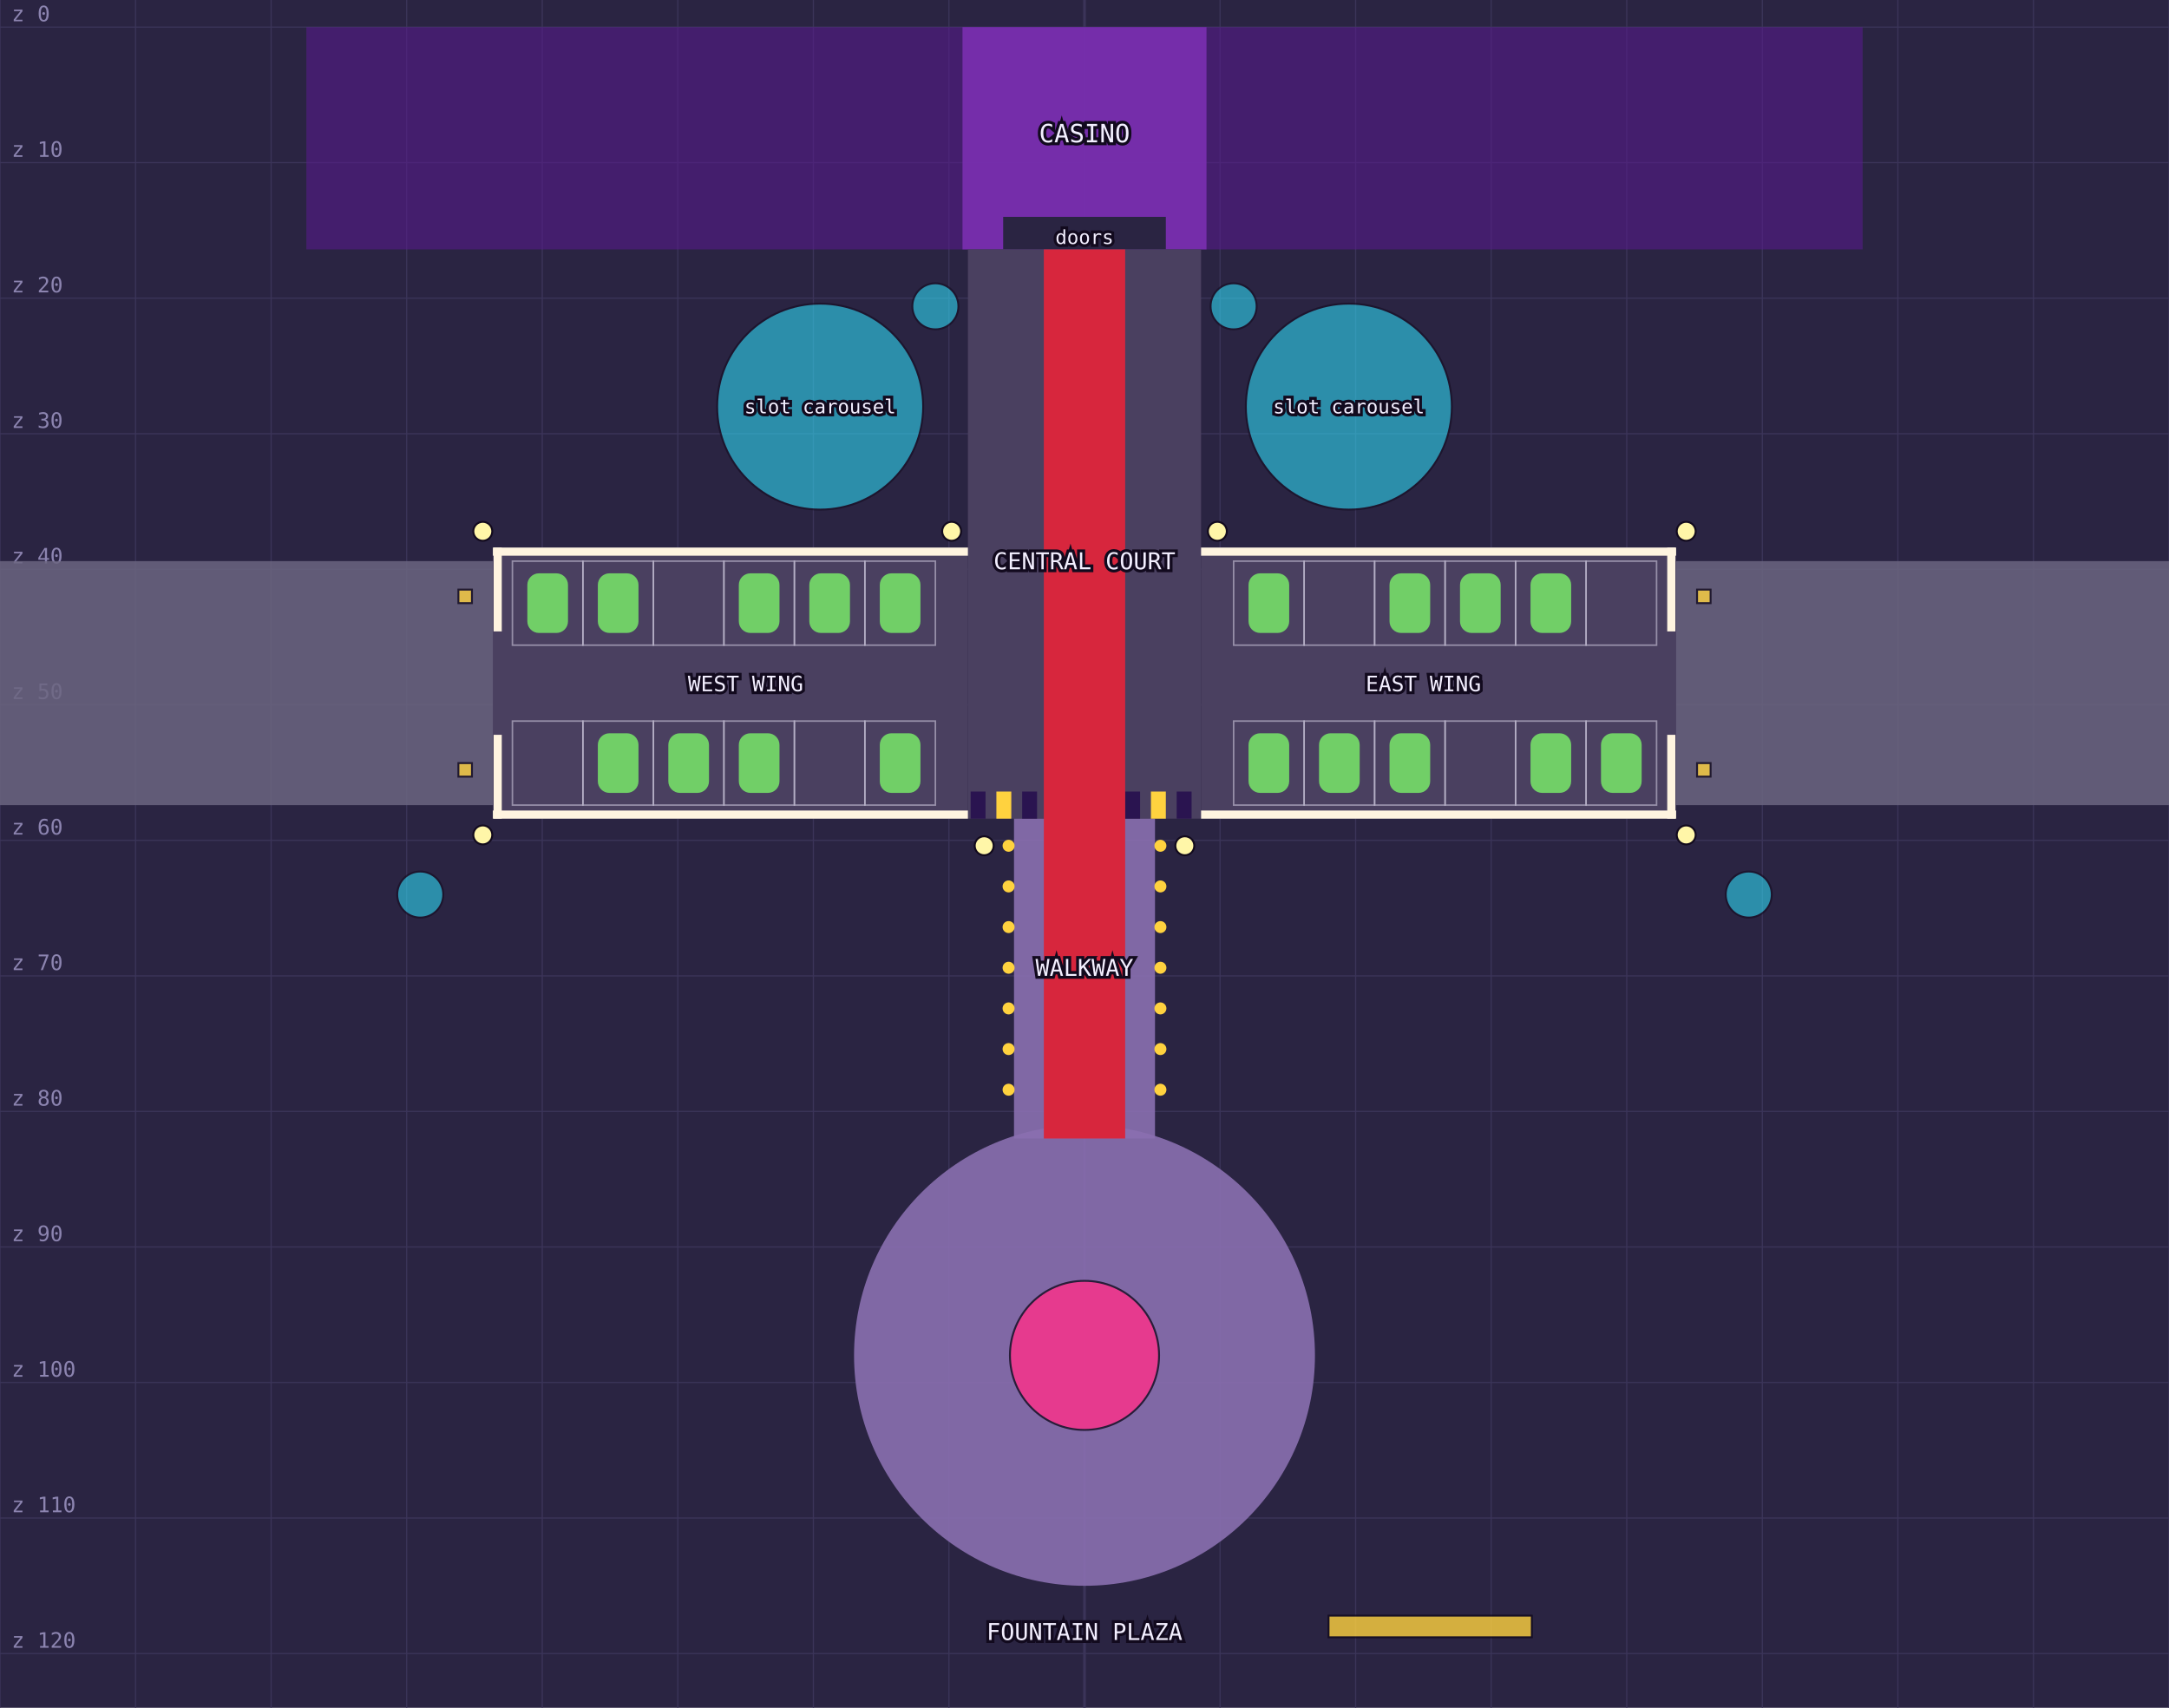
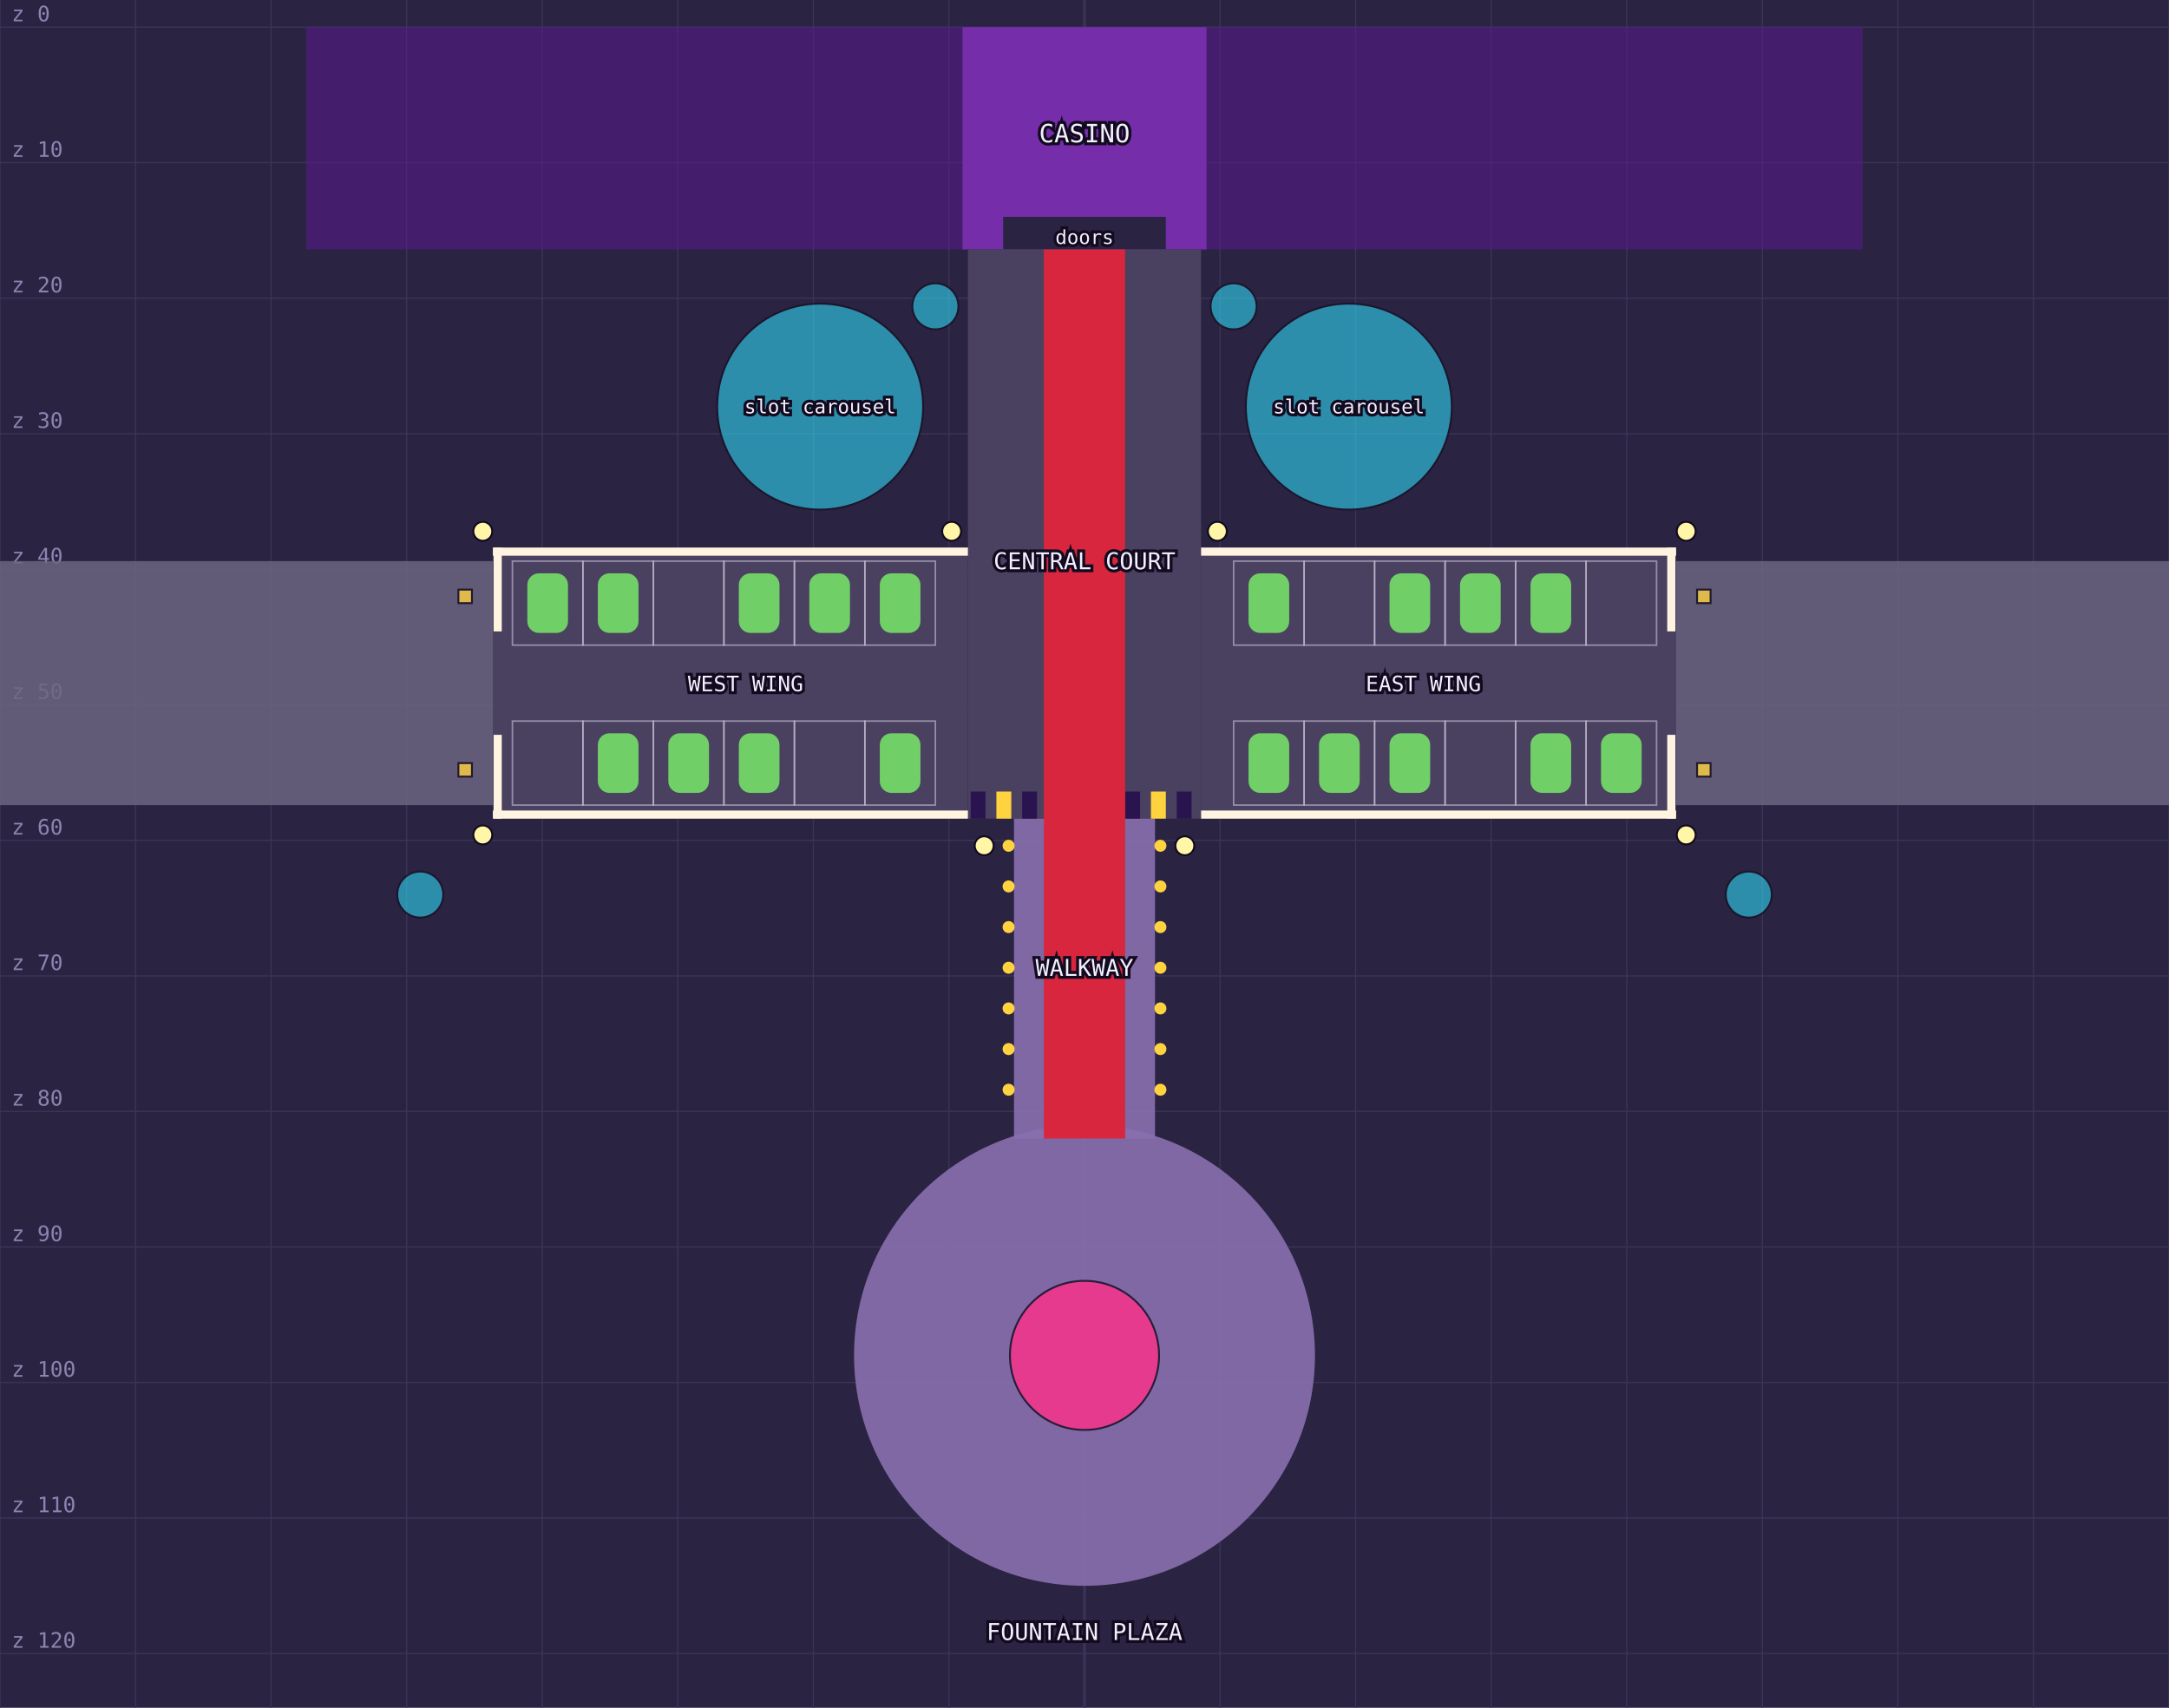
<svg xmlns="http://www.w3.org/2000/svg" viewBox="0 0 1120 882" font-family="ui-monospace,Menlo,monospace">
  <rect width="100%" height="100%" fill="#2a2442" />
  <line x1="0.0" y1="0" x2="0.0" y2="882" stroke="#3b3459" stroke-width="0.6" />
  <line x1="70.0" y1="0" x2="70.0" y2="882" stroke="#3b3459" stroke-width="0.6" />
  <line x1="140.0" y1="0" x2="140.0" y2="882" stroke="#3b3459" stroke-width="0.6" />
  <line x1="210.0" y1="0" x2="210.0" y2="882" stroke="#3b3459" stroke-width="0.6" />
  <line x1="280.0" y1="0" x2="280.0" y2="882" stroke="#3b3459" stroke-width="0.6" />
  <line x1="350.0" y1="0" x2="350.0" y2="882" stroke="#3b3459" stroke-width="0.6" />
  <line x1="420.0" y1="0" x2="420.0" y2="882" stroke="#3b3459" stroke-width="0.6" />
  <line x1="490.0" y1="0" x2="490.0" y2="882" stroke="#3b3459" stroke-width="0.6" />
  <line x1="560.0" y1="0" x2="560.0" y2="882" stroke="#3b3459" stroke-width="1.4" />
  <line x1="630.0" y1="0" x2="630.0" y2="882" stroke="#3b3459" stroke-width="0.6" />
  <line x1="700.0" y1="0" x2="700.0" y2="882" stroke="#3b3459" stroke-width="0.6" />
  <line x1="770.0" y1="0" x2="770.0" y2="882" stroke="#3b3459" stroke-width="0.6" />
  <line x1="840.0" y1="0" x2="840.0" y2="882" stroke="#3b3459" stroke-width="0.6" />
  <line x1="910.0" y1="0" x2="910.0" y2="882" stroke="#3b3459" stroke-width="0.6" />
  <line x1="980.0" y1="0" x2="980.0" y2="882" stroke="#3b3459" stroke-width="0.6" />
  <line x1="1050.0" y1="0" x2="1050.0" y2="882" stroke="#3b3459" stroke-width="0.6" />
  <line x1="1120.0" y1="0" x2="1120.0" y2="882" stroke="#3b3459" stroke-width="0.6" />
  <line x1="0" y1="14.0" x2="1120" y2="14.0" stroke="#3b3459" stroke-width="0.6" />
  <text x="6" y="11.0" fill="#8c84b0" font-size="11">z 0</text>
  <line x1="0" y1="84.0" x2="1120" y2="84.0" stroke="#3b3459" stroke-width="0.6" />
  <text x="6" y="81.0" fill="#8c84b0" font-size="11">z 10</text>
  <line x1="0" y1="154.0" x2="1120" y2="154.0" stroke="#3b3459" stroke-width="0.6" />
  <text x="6" y="151.0" fill="#8c84b0" font-size="11">z 20</text>
  <line x1="0" y1="224.0" x2="1120" y2="224.0" stroke="#3b3459" stroke-width="0.6" />
  <text x="6" y="221.0" fill="#8c84b0" font-size="11">z 30</text>
  <line x1="0" y1="294.0" x2="1120" y2="294.0" stroke="#3b3459" stroke-width="0.6" />
  <text x="6" y="291.0" fill="#8c84b0" font-size="11">z 40</text>
  <line x1="0" y1="364.0" x2="1120" y2="364.0" stroke="#3b3459" stroke-width="0.6" />
  <text x="6" y="361.0" fill="#8c84b0" font-size="11">z 50</text>
  <line x1="0" y1="434.0" x2="1120" y2="434.0" stroke="#3b3459" stroke-width="0.6" />
  <text x="6" y="431.0" fill="#8c84b0" font-size="11">z 60</text>
  <line x1="0" y1="504.0" x2="1120" y2="504.0" stroke="#3b3459" stroke-width="0.6" />
  <text x="6" y="501.0" fill="#8c84b0" font-size="11">z 70</text>
  <line x1="0" y1="574.0" x2="1120" y2="574.0" stroke="#3b3459" stroke-width="0.6" />
  <text x="6" y="571.0" fill="#8c84b0" font-size="11">z 80</text>
  <line x1="0" y1="644.0" x2="1120" y2="644.0" stroke="#3b3459" stroke-width="0.6" />
  <text x="6" y="641.0" fill="#8c84b0" font-size="11">z 90</text>
  <line x1="0" y1="714.0" x2="1120" y2="714.0" stroke="#3b3459" stroke-width="0.6" />
  <text x="6" y="711.0" fill="#8c84b0" font-size="11">z 100</text>
  <line x1="0" y1="784.0" x2="1120" y2="784.0" stroke="#3b3459" stroke-width="0.6" />
  <text x="6" y="781.0" fill="#8c84b0" font-size="11">z 110</text>
  <line x1="0" y1="854.0" x2="1120" y2="854.0" stroke="#3b3459" stroke-width="0.6" />
  <text x="6" y="851.0" fill="#8c84b0" font-size="11">z 120</text>
  <rect x="158.2" y="0.0" width="803.6" height="14.0" fill="none" />
  <rect x="158.2" y="14.0" width="803.6" height="114.8" fill="#5a1a8f" opacity="0.55" />
  <rect x="497.0" y="14.0" width="126.0" height="114.8" fill="#7a2fb0" opacity="0.9" />
  <rect x="518.0" y="112.0" width="84.0" height="16.8" fill="#2a2442" />
  <rect x="-420.0" y="289.8" width="705.0" height="126.0" fill="#6b6580" opacity="0.85" />
  <rect x="835.0" y="289.8" width="705.0" height="126.0" fill="#6b6580" opacity="0.85" />
  <polygon points="499.8,128.8 620.2,128.8 620.2,422.8 499.8,422.8" fill="#4a4060" />
  <rect x="254.5" y="282.8" width="245.3" height="140.0" fill="#4a4060" />
  <rect x="620.2" y="282.8" width="245.3" height="140.0" fill="#4a4060" />
  <rect x="523.6" y="422.8" width="72.8" height="165.2" fill="#8a6fb0" opacity="0.9" />
  <circle cx="560.0" cy="700.0" r="119.0" fill="#8a6fb0" opacity="0.9" />
  <rect x="501.2" y="408.8" width="7.7" height="14.0" fill="#2a1450" />
  <rect x="514.5" y="408.8" width="7.7" height="14.0" fill="#ffd23f" />
  <rect x="527.8" y="408.8" width="7.7" height="14.0" fill="#2a1450" />
  <rect x="541.1" y="408.8" width="7.7" height="14.0" fill="#ffd23f" />
  <rect x="554.4" y="408.8" width="7.7" height="14.0" fill="#2a1450" />
  <rect x="567.7" y="408.8" width="7.7" height="14.0" fill="#ffd23f" />
  <rect x="581.0" y="408.8" width="7.7" height="14.0" fill="#2a1450" />
  <rect x="594.3" y="408.8" width="7.7" height="14.0" fill="#ffd23f" />
  <rect x="607.6" y="408.8" width="7.7" height="14.0" fill="#2a1450" />
  <rect x="539.0" y="128.8" width="42.0" height="459.2" fill="#d7263d" />
  <rect x="446.6" y="289.8" width="36.4" height="43.4" fill="none" stroke="#c9c3d9" stroke-width="0.8" opacity="0.6" />
  <rect x="454.3" y="296.1" width="21.0" height="30.8" fill="#7dff6a" opacity="0.75" rx="6" />
  <rect x="410.2" y="289.8" width="36.4" height="43.4" fill="none" stroke="#c9c3d9" stroke-width="0.8" opacity="0.6" />
  <rect x="417.9" y="296.1" width="21.0" height="30.8" fill="#7dff6a" opacity="0.75" rx="6" />
  <rect x="373.8" y="289.8" width="36.4" height="43.4" fill="none" stroke="#c9c3d9" stroke-width="0.8" opacity="0.6" />
  <rect x="381.5" y="296.1" width="21.0" height="30.8" fill="#7dff6a" opacity="0.75" rx="6" />
  <rect x="337.4" y="289.8" width="36.4" height="43.4" fill="none" stroke="#c9c3d9" stroke-width="0.8" opacity="0.6" />
  <rect x="301.0" y="289.8" width="36.4" height="43.4" fill="none" stroke="#c9c3d9" stroke-width="0.8" opacity="0.6" />
  <rect x="308.7" y="296.1" width="21.0" height="30.8" fill="#7dff6a" opacity="0.75" rx="6" />
  <rect x="264.6" y="289.8" width="36.4" height="43.4" fill="none" stroke="#c9c3d9" stroke-width="0.8" opacity="0.6" />
  <rect x="272.3" y="296.1" width="21.0" height="30.8" fill="#7dff6a" opacity="0.75" rx="6" />
  <rect x="446.6" y="372.4" width="36.4" height="43.4" fill="none" stroke="#c9c3d9" stroke-width="0.8" opacity="0.6" />
  <rect x="454.3" y="378.7" width="21.0" height="30.8" fill="#7dff6a" opacity="0.75" rx="6" />
  <rect x="410.2" y="372.4" width="36.4" height="43.4" fill="none" stroke="#c9c3d9" stroke-width="0.8" opacity="0.6" />
  <rect x="373.8" y="372.4" width="36.4" height="43.4" fill="none" stroke="#c9c3d9" stroke-width="0.8" opacity="0.6" />
  <rect x="381.5" y="378.7" width="21.0" height="30.8" fill="#7dff6a" opacity="0.75" rx="6" />
  <rect x="337.4" y="372.4" width="36.4" height="43.4" fill="none" stroke="#c9c3d9" stroke-width="0.8" opacity="0.6" />
  <rect x="345.1" y="378.7" width="21.0" height="30.8" fill="#7dff6a" opacity="0.75" rx="6" />
  <rect x="301.0" y="372.4" width="36.4" height="43.4" fill="none" stroke="#c9c3d9" stroke-width="0.8" opacity="0.6" />
  <rect x="308.7" y="378.7" width="21.0" height="30.8" fill="#7dff6a" opacity="0.75" rx="6" />
  <rect x="264.6" y="372.4" width="36.4" height="43.4" fill="none" stroke="#c9c3d9" stroke-width="0.8" opacity="0.6" />
  <rect x="637.0" y="289.8" width="36.4" height="43.4" fill="none" stroke="#c9c3d9" stroke-width="0.8" opacity="0.6" />
  <rect x="644.7" y="296.1" width="21.0" height="30.8" fill="#7dff6a" opacity="0.75" rx="6" />
  <rect x="673.4" y="289.8" width="36.4" height="43.4" fill="none" stroke="#c9c3d9" stroke-width="0.8" opacity="0.6" />
  <rect x="709.8" y="289.8" width="36.4" height="43.4" fill="none" stroke="#c9c3d9" stroke-width="0.8" opacity="0.6" />
  <rect x="717.5" y="296.1" width="21.0" height="30.8" fill="#7dff6a" opacity="0.75" rx="6" />
  <rect x="746.2" y="289.8" width="36.4" height="43.4" fill="none" stroke="#c9c3d9" stroke-width="0.8" opacity="0.6" />
  <rect x="753.9" y="296.1" width="21.0" height="30.8" fill="#7dff6a" opacity="0.75" rx="6" />
  <rect x="782.6" y="289.8" width="36.4" height="43.4" fill="none" stroke="#c9c3d9" stroke-width="0.8" opacity="0.6" />
  <rect x="790.3" y="296.1" width="21.0" height="30.8" fill="#7dff6a" opacity="0.75" rx="6" />
  <rect x="819.0" y="289.8" width="36.4" height="43.4" fill="none" stroke="#c9c3d9" stroke-width="0.8" opacity="0.6" />
  <rect x="637.0" y="372.4" width="36.4" height="43.4" fill="none" stroke="#c9c3d9" stroke-width="0.8" opacity="0.6" />
  <rect x="644.7" y="378.7" width="21.0" height="30.8" fill="#7dff6a" opacity="0.75" rx="6" />
  <rect x="673.4" y="372.4" width="36.4" height="43.4" fill="none" stroke="#c9c3d9" stroke-width="0.8" opacity="0.6" />
  <rect x="681.1" y="378.7" width="21.0" height="30.8" fill="#7dff6a" opacity="0.75" rx="6" />
  <rect x="709.8" y="372.4" width="36.4" height="43.4" fill="none" stroke="#c9c3d9" stroke-width="0.8" opacity="0.6" />
  <rect x="717.5" y="378.7" width="21.0" height="30.8" fill="#7dff6a" opacity="0.75" rx="6" />
  <rect x="746.2" y="372.4" width="36.4" height="43.4" fill="none" stroke="#c9c3d9" stroke-width="0.8" opacity="0.6" />
  <rect x="782.6" y="372.4" width="36.4" height="43.4" fill="none" stroke="#c9c3d9" stroke-width="0.8" opacity="0.6" />
  <rect x="790.3" y="378.7" width="21.0" height="30.8" fill="#7dff6a" opacity="0.75" rx="6" />
  <rect x="819.0" y="372.4" width="36.4" height="43.4" fill="none" stroke="#c9c3d9" stroke-width="0.8" opacity="0.6" />
  <rect x="826.7" y="378.7" width="21.0" height="30.8" fill="#7dff6a" opacity="0.75" rx="6" />
  <rect x="254.5" y="282.8" width="245.3" height="4.2" fill="#fff4e0" />
  <rect x="254.5" y="418.6" width="245.3" height="4.2" fill="#fff4e0" />
  <rect x="254.9" y="282.8" width="4.2" height="43.3" fill="#fff4e0" />
  <rect x="254.9" y="379.5" width="4.2" height="43.3" fill="#fff4e0" />
  <rect x="620.2" y="282.8" width="245.3" height="4.2" fill="#fff4e0" />
  <rect x="620.2" y="418.6" width="245.3" height="4.2" fill="#fff4e0" />
  <rect x="860.9" y="282.8" width="4.2" height="43.3" fill="#fff4e0" />
  <rect x="860.9" y="379.5" width="4.2" height="43.3" fill="#fff4e0" />
  <circle cx="520.8" cy="436.8" r="3.1" fill="#ffd23f" />
  <circle cx="520.8" cy="457.8" r="3.1" fill="#ffd23f" />
  <circle cx="520.8" cy="478.8" r="3.1" fill="#ffd23f" />
  <circle cx="520.8" cy="499.8" r="3.1" fill="#ffd23f" />
  <circle cx="520.8" cy="520.8" r="3.1" fill="#ffd23f" />
  <circle cx="520.8" cy="541.8" r="3.1" fill="#ffd23f" />
  <circle cx="520.8" cy="562.8" r="3.1" fill="#ffd23f" />
  <circle cx="599.2" cy="436.8" r="3.1" fill="#ffd23f" />
  <circle cx="599.2" cy="457.8" r="3.1" fill="#ffd23f" />
  <circle cx="599.2" cy="478.8" r="3.1" fill="#ffd23f" />
  <circle cx="599.2" cy="499.8" r="3.1" fill="#ffd23f" />
  <circle cx="599.2" cy="520.8" r="3.1" fill="#ffd23f" />
  <circle cx="599.2" cy="541.8" r="3.1" fill="#ffd23f" />
  <circle cx="599.2" cy="562.8" r="3.1" fill="#ffd23f" />
  <rect x="236.7" y="304.5" width="7.0" height="7.0" fill="#ffd23f" opacity="0.8" stroke="#120a1e" stroke-width="1" />
  <rect x="236.7" y="394.1" width="7.0" height="7.0" fill="#ffd23f" opacity="0.8" stroke="#120a1e" stroke-width="1" />
  <circle cx="423.5" cy="210.0" r="53.2" fill="#2ee6ff" opacity="0.55" stroke="#120a1e" stroke-width="1" />
  <circle cx="483.0" cy="158.2" r="11.9" fill="#2ee6ff" opacity="0.55" stroke="#120a1e" stroke-width="1" />
  <circle cx="217.0" cy="462.0" r="11.9" fill="#2ee6ff" opacity="0.55" stroke="#120a1e" stroke-width="1" />
  <rect x="876.3" y="304.5" width="7.0" height="7.0" fill="#ffd23f" opacity="0.8" stroke="#120a1e" stroke-width="1" />
  <rect x="876.3" y="394.1" width="7.0" height="7.0" fill="#ffd23f" opacity="0.8" stroke="#120a1e" stroke-width="1" />
  <circle cx="696.5" cy="210.0" r="53.2" fill="#2ee6ff" opacity="0.55" stroke="#120a1e" stroke-width="1" />
  <circle cx="637.0" cy="158.2" r="11.9" fill="#2ee6ff" opacity="0.55" stroke="#120a1e" stroke-width="1" />
  <circle cx="903.0" cy="462.0" r="11.9" fill="#2ee6ff" opacity="0.55" stroke="#120a1e" stroke-width="1" />
  <circle cx="560.0" cy="700.0" r="38.5" fill="#ff2e88" opacity="0.8" stroke="#120a1e" stroke-width="1" />
-   <rect x="686.0" y="834.4" width="105.0" height="11.2" fill="#ffd23f" opacity="0.8" stroke="#120a1e" stroke-width="1" />
  <circle cx="491.4" cy="274.4" r="4.9" fill="#fff6a8" stroke="#120a1e" stroke-width="1" />
  <circle cx="249.3" cy="274.4" r="4.9" fill="#fff6a8" stroke="#120a1e" stroke-width="1" />
  <circle cx="249.3" cy="431.2" r="4.9" fill="#fff6a8" stroke="#120a1e" stroke-width="1" />
  <circle cx="508.2" cy="436.8" r="4.9" fill="#fff6a8" stroke="#120a1e" stroke-width="1" />
  <circle cx="628.6" cy="274.4" r="4.9" fill="#fff6a8" stroke="#120a1e" stroke-width="1" />
  <circle cx="870.7" cy="274.4" r="4.9" fill="#fff6a8" stroke="#120a1e" stroke-width="1" />
  <circle cx="870.7" cy="431.2" r="4.9" fill="#fff6a8" stroke="#120a1e" stroke-width="1" />
  <circle cx="611.8" cy="436.8" r="4.9" fill="#fff6a8" stroke="#120a1e" stroke-width="1" />
  <text x="560.0" y="73.5" fill="#f3efff" font-size="13" text-anchor="middle" paint-order="stroke" stroke="#120a1e" stroke-width="3">CASINO</text>
  <text x="560.0" y="126.0" fill="#f3efff" font-size="10" text-anchor="middle" paint-order="stroke" stroke="#120a1e" stroke-width="3">doors</text>
  <text x="560.0" y="847.0" fill="#f3efff" font-size="12" text-anchor="middle" paint-order="stroke" stroke="#120a1e" stroke-width="3">FOUNTAIN PLAZA</text>
  <text x="423.5" y="213.5" fill="#f3efff" font-size="10" text-anchor="middle" paint-order="stroke" stroke="#120a1e" stroke-width="3">slot carousel</text>
  <text x="696.5" y="213.5" fill="#f3efff" font-size="10" text-anchor="middle" paint-order="stroke" stroke="#120a1e" stroke-width="3">slot carousel</text>
  <text x="560.0" y="294.0" fill="#f3efff" font-size="12" text-anchor="middle" paint-order="stroke" stroke="#120a1e" stroke-width="3">CENTRAL COURT</text>
  <text x="560.0" y="504.0" fill="#f3efff" font-size="12" text-anchor="middle" paint-order="stroke" stroke="#120a1e" stroke-width="3">WALKWAY</text>
  <text x="385.0" y="357.0" fill="#f3efff" font-size="11" text-anchor="middle" paint-order="stroke" stroke="#120a1e" stroke-width="3">WEST WING</text>
  <text x="735.0" y="357.0" fill="#f3efff" font-size="11" text-anchor="middle" paint-order="stroke" stroke="#120a1e" stroke-width="3">EAST WING</text>
</svg>
